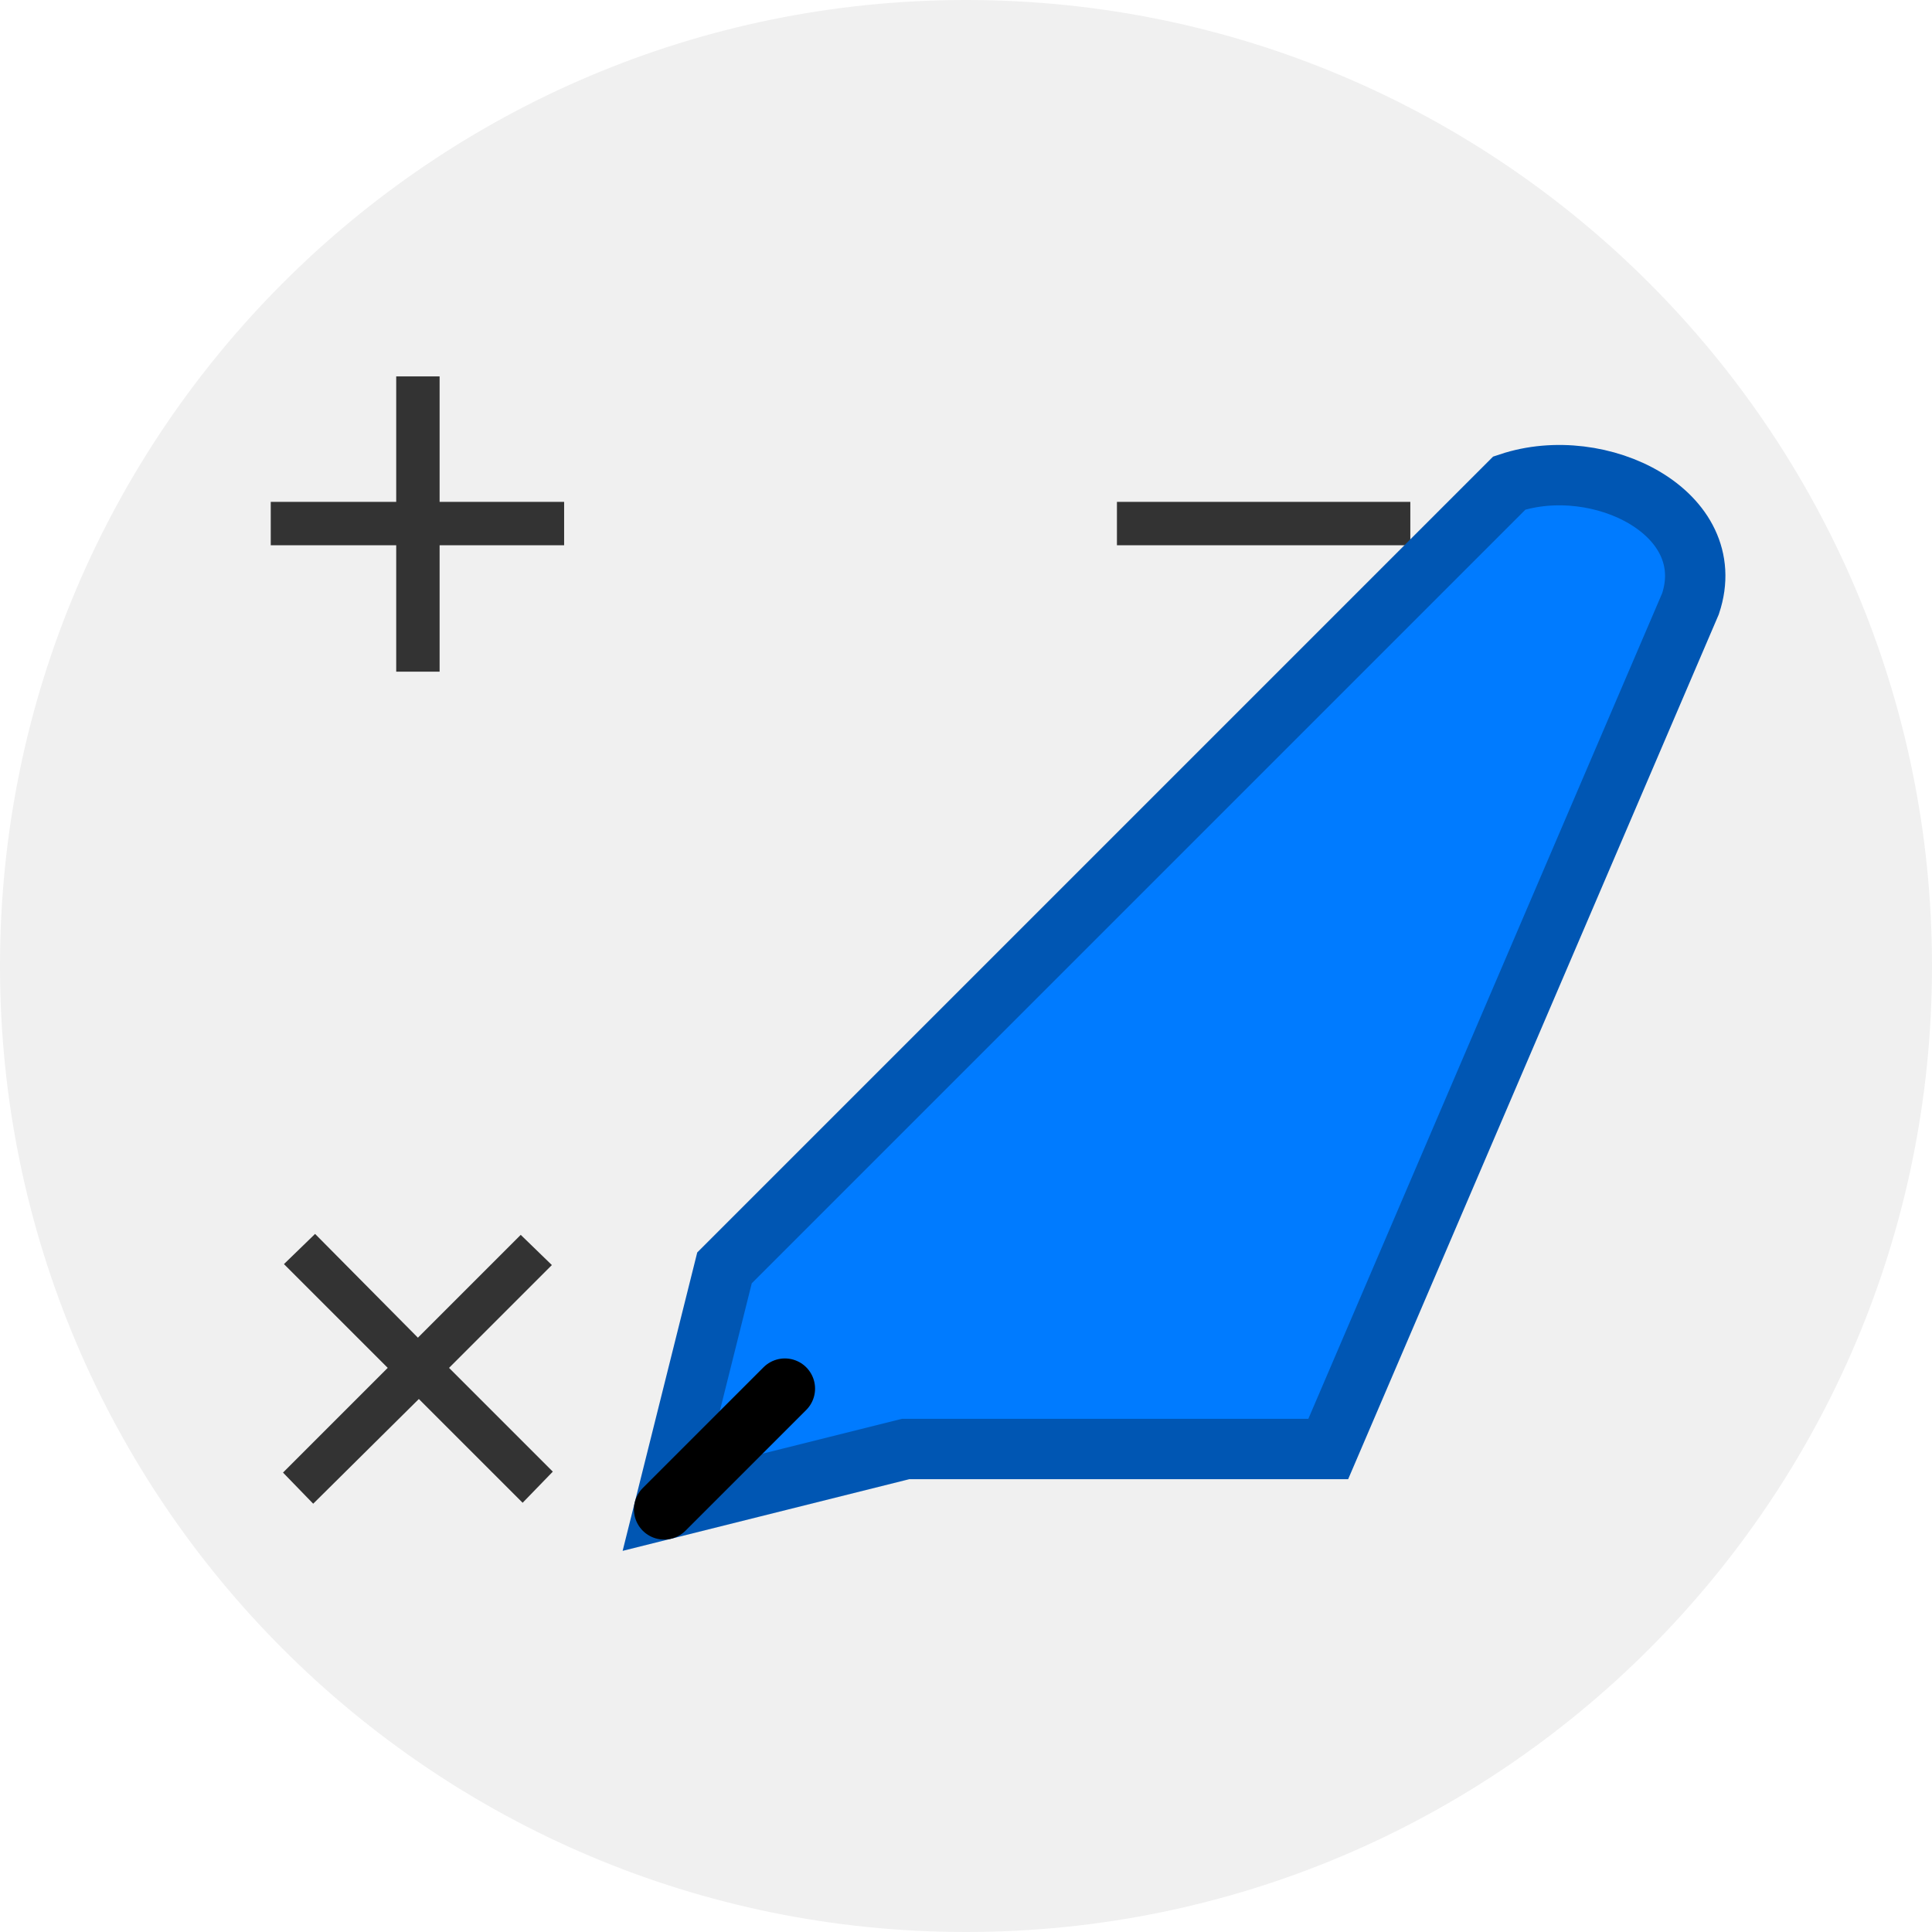
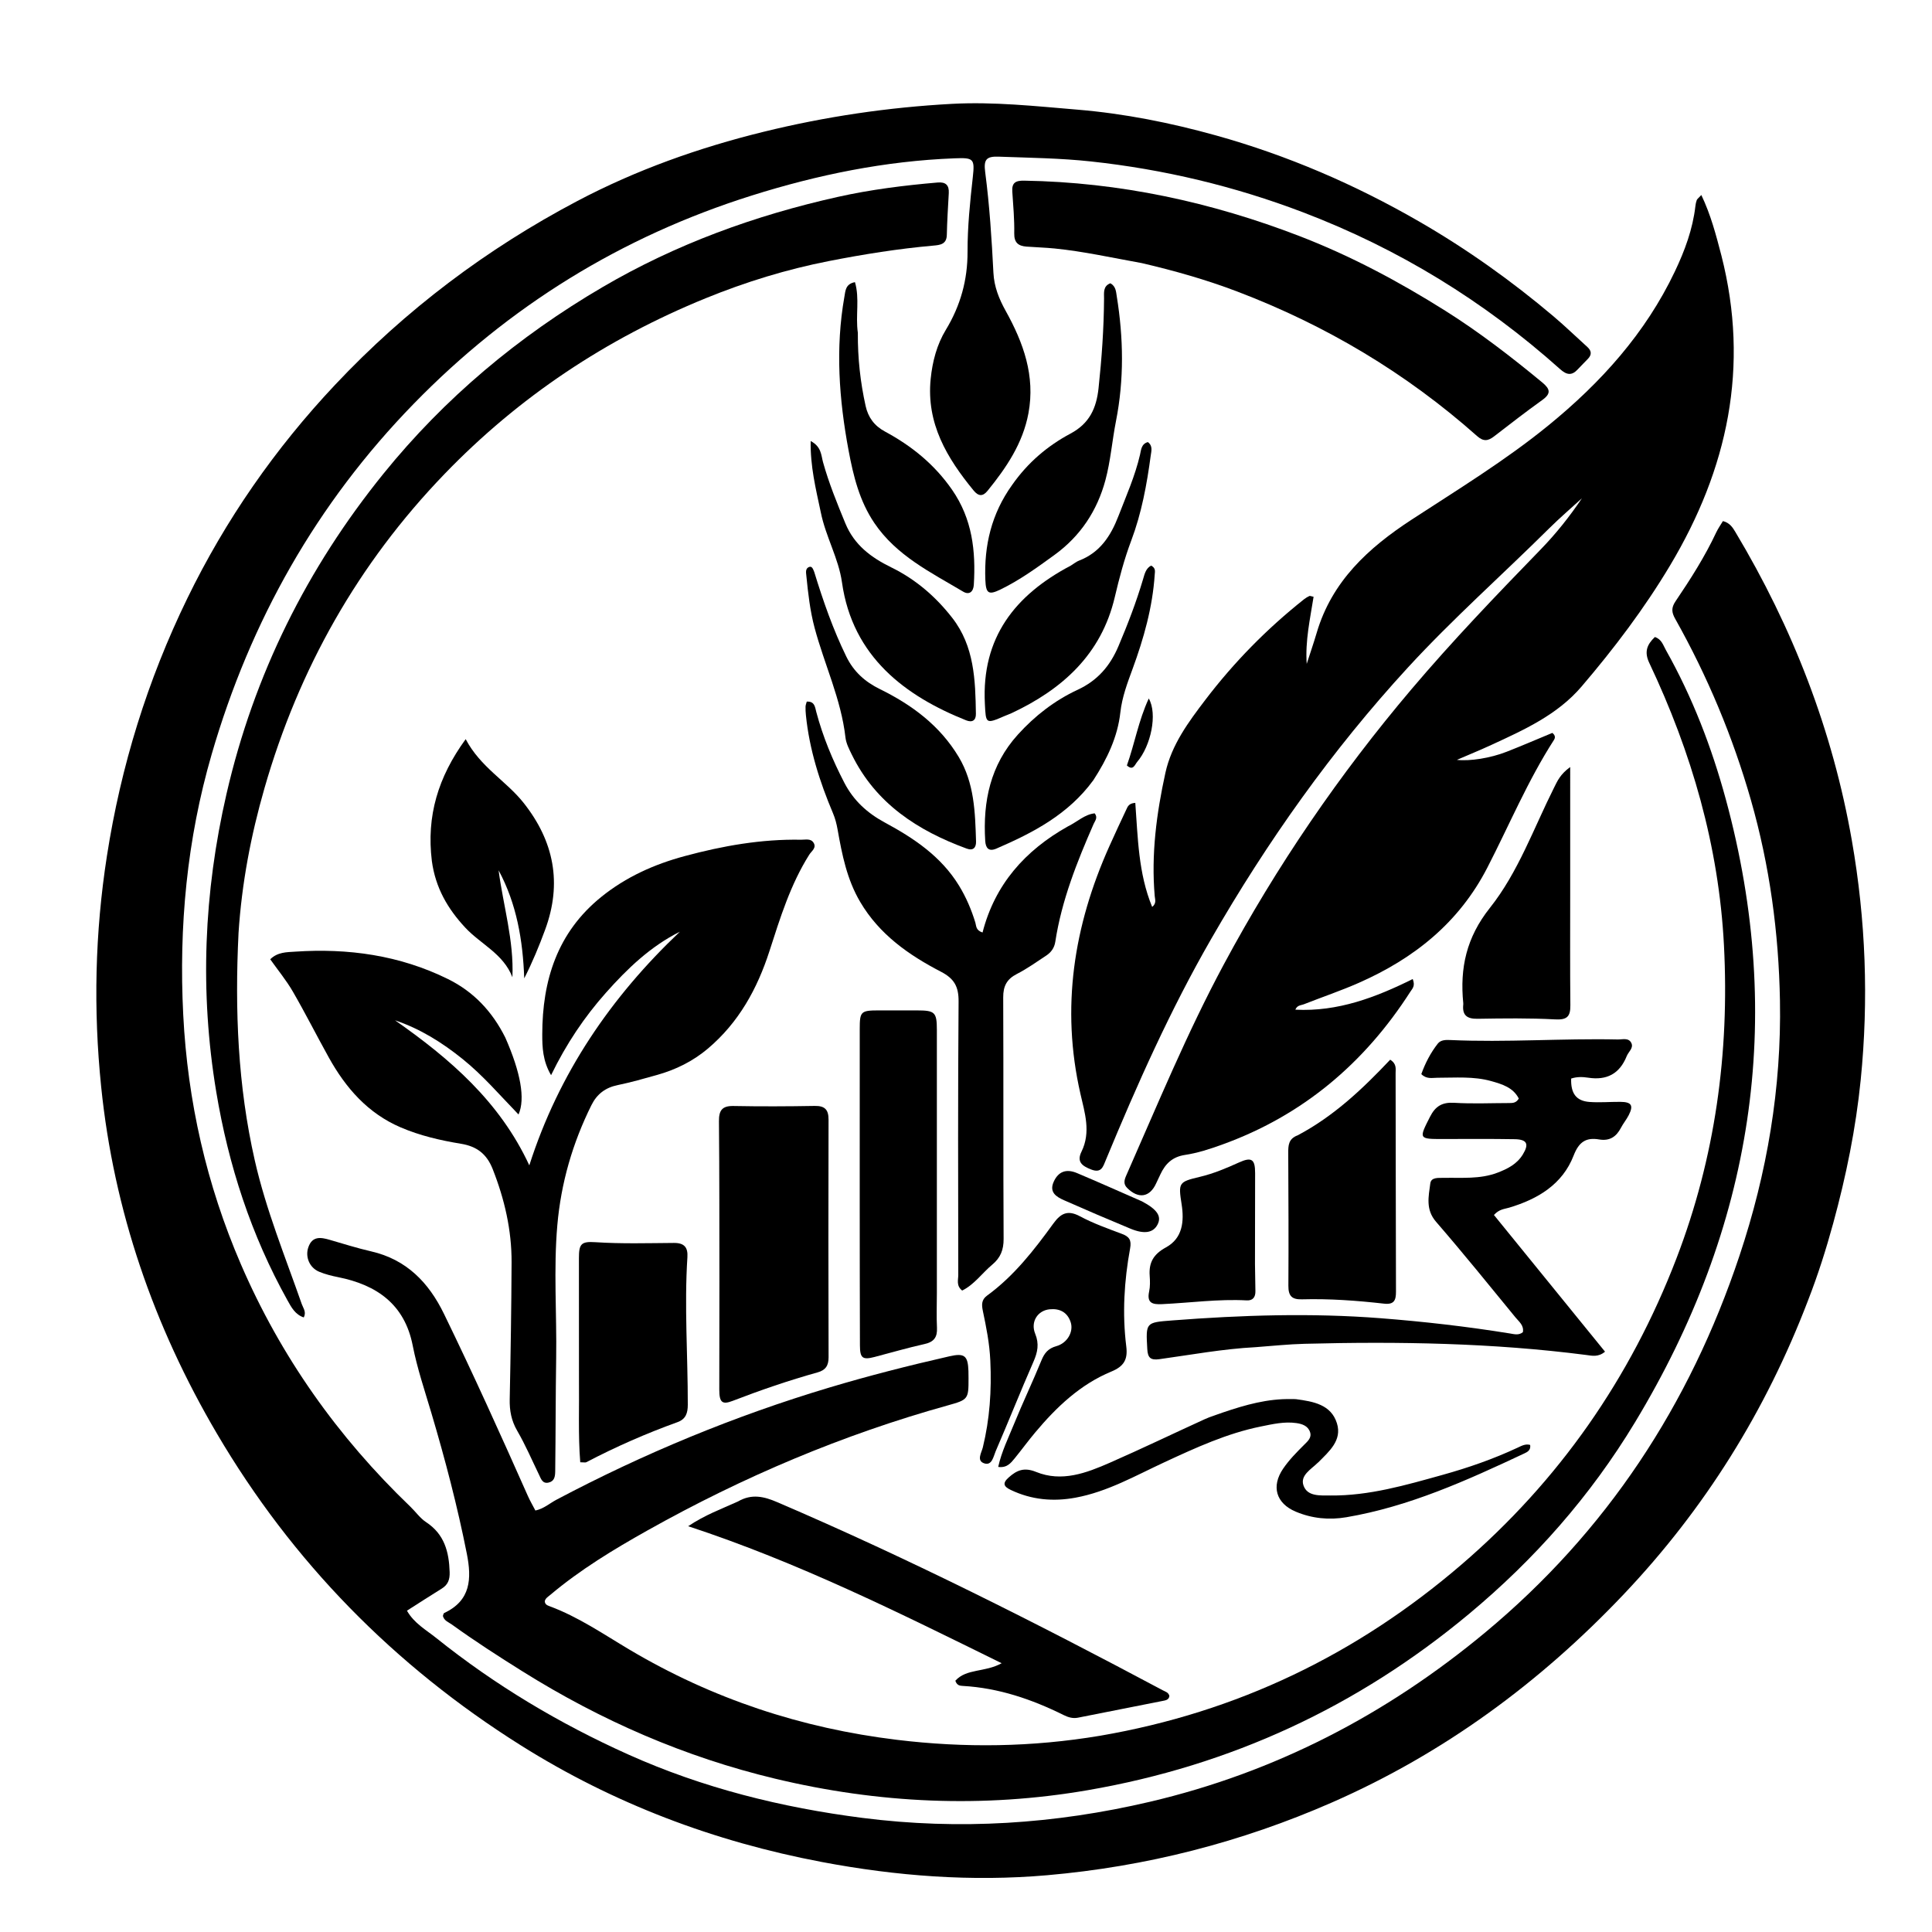
- <svg xmlns="http://www.w3.org/2000/svg" width="32" height="32" viewBox="0 0 32 32" fill="none">
-   <circle cx="16" cy="16" r="16" fill="#f0f0f0" />
-   <text x="4" y="12" font-family="Arial" font-size="10" fill="#333">+</text>
-   <text x="18" y="12" font-family="Arial" font-size="10" fill="#333">−</text>
-   <text x="4" y="26" font-family="Arial" font-size="10" fill="#333">×</text>
-   <path d="M22 24L28 10C28.5 8.5 26.5 7.5 25 8L12 21L11 25L15 24L22 24Z" fill="#007bff" stroke="#0056b3" stroke-width="1" />
-   <path d="M11 25L13 23" stroke="black" stroke-linecap="round" />
+ <svg xmlns="http://www.w3.org/2000/svg" version="1.1" id="Layer_1" x="0px" y="0px" width="100%" viewBox="0 0 784 784" enable-background="new 0 0 784 784" xml:space="preserve">
+   <path fill="#000000" opacity="1" stroke="none" d=" M733.722,527.637   C716.552,572.595 691.758,612.308 658.894,646.965   C624.918,682.795 585.886,711.532 540.539,731.421   C503.627,747.61 465.056,757.461 424.941,760.962   C394.243,763.64 363.815,761.323 333.507,755.592   C289.779,747.323 248.913,731.89 211.277,708.213   C160.011,675.961 118.591,633.785 87.935,581.6   C62.425,538.174 46.186,491.345 41.047,440.957   C37.854,409.657 38.535,378.535 43.383,347.378   C49.064,310.858 59.855,276.017 75.985,242.873   C91.537,210.917 111.63,182.007 136.035,156.092   C164.629,125.726 197.522,100.954 234.307,81.555   C258.193,68.959 283.55,59.946 309.885,53.476   C335.052,47.292 360.484,43.541 386.295,42.145   C403.289,41.226 420.169,43.078 437.095,44.485   C456.286,46.08 475.017,49.821 493.454,54.961   C522.414,63.034 549.845,74.856 575.915,89.907   C595.298,101.097 613.424,114 630.484,128.433   C635.171,132.398 639.581,136.691 644.145,140.805   C645.83,142.324 645.997,143.882 644.442,145.544   C643.077,147.003 641.624,148.382 640.276,149.856   C637.842,152.519 635.772,152.2 633.104,149.815   C602.25,122.224 567.554,100.945 528.825,86.178   C500.972,75.559 472.237,68.706 442.672,65.513   C430.281,64.174 417.752,64.035 405.277,63.574   C400.187,63.386 399.123,64.781 399.789,69.868   C401.562,83.412 402.432,97.034 403.125,110.66   C403.415,116.364 405.399,121.29 408.107,126.16   C415.287,139.068 420.163,152.536 417.341,167.691   C415.069,179.901 408.378,189.779 400.749,199.165   C398.796,201.568 397.031,201.41 395.081,199.034   C384.266,185.86 375.846,171.845 377.664,153.757   C378.377,146.654 380.198,139.811 383.803,133.87   C389.783,124.016 392.658,113.592 392.629,102.177   C392.603,92.01 393.645,81.913 394.77,71.815   C395.601,64.347 395.05,63.95 387.314,64.247   C359.169,65.327 331.849,70.91 305.053,79.349   C252.222,95.987 206.539,124.178 167.879,163.864   C128.46,204.328 101.608,251.976 85.897,306.08   C75.856,340.657 72.536,375.997 74.356,411.832   C76.137,446.896 83.797,480.696 97.728,512.977   C113.914,550.483 137.073,583.15 166.523,611.404   C168.685,613.478 170.468,616.084 172.919,617.693   C180.342,622.565 182.209,629.734 182.468,637.94   C182.563,640.961 181.823,643.061 179.263,644.646   C174.632,647.511 170.064,650.476 165.139,653.611   C168.086,658.781 172.917,661.398 176.959,664.641   C200.856,683.809 226.966,699.401 254.9,711.947   C285.229,725.57 317.142,733.495 349.99,737.699   C389.219,742.72 428.102,740.194 466.582,731.166   C517.493,719.222 562.611,695.761 602.708,662.438   C651.932,621.528 685.659,570.165 705.87,509.596   C717.098,475.944 722.941,441.474 722.301,406.038   C721.803,378.48 718.137,351.293 710.528,324.703   C703.165,298.971 692.908,274.462 679.806,251.146   C678.332,248.522 678.122,246.668 679.933,243.991   C685.998,235.03 691.824,225.898 696.436,216.061   C697.195,214.442 698.255,212.964 699.157,211.455   C701.886,212.124 703.114,214.05 704.167,215.809   C727.492,254.749 743.672,296.356 751.499,341.196   C757.12,373.396 758.321,405.706 755.074,438.167   C753.1,457.901 749.143,477.288 743.898,496.446   C741.035,506.903 737.784,517.185 733.722,527.637  z" />
+   <path fill="#000000" opacity="1" stroke="none" d=" M698.527,103.646   C710.092,148.927 701.096,190.331 677.716,229.452   C667.246,246.97 654.994,263.135 641.791,278.599   C631.994,290.074 618.507,296.149 605.171,302.298   C600.637,304.389 596.011,306.277 591.206,308.353   C596.451,308.945 604.743,307.667 611.388,305.062   C617.677,302.597 623.883,299.917 629.935,297.41   C631.257,298.468 631.13,299.432 630.547,300.338   C619.965,316.778 612.451,334.827 603.533,352.133   C592.029,374.456 573.819,388.95 551.406,398.833   C544.108,402.051 536.518,404.606 529.09,407.536   C527.953,407.984 526.404,407.843 525.65,409.725   C542.927,410.619 558.354,404.695 573.278,397.293   C574.41,400.123 573.109,401.2 572.335,402.407   C553.653,431.523 528.53,452.741 495.803,464.523   C490.96,466.266 485.971,467.904 480.91,468.659   C475.766,469.425 472.91,472.231 470.891,476.534   C470.325,477.74 469.733,478.935 469.186,480.15   C466.595,485.9 461.982,486.64 457.398,482.069   C455.79,480.466 456.219,478.843 457.013,477.044   C469.712,448.259 481.68,419.17 496.605,391.377   C518.058,351.423 543.474,314.274 572.754,279.705   C589.455,259.988 607.337,241.372 625.322,222.839   C631.445,216.53 636.948,209.621 641.932,202.2   C637.505,206.252 632.933,210.157 628.676,214.381   C609.635,233.273 589.522,251.088 571.352,270.85   C540.44,304.469 514.233,341.504 491.464,381.064   C474.887,409.865 461.421,440.108 448.74,470.742   C447.617,473.455 446.951,476.186 442.811,474.582   C439.189,473.179 436.812,471.513 438.864,467.349   C442.768,459.428 440.18,451.505 438.433,443.854   C430.459,408.947 435.714,375.703 450.141,343.475   C452.386,338.462 454.708,333.482 457.05,328.513   C457.598,327.351 458.048,325.963 460.701,325.803   C461.762,339.933 461.902,354.363 467.544,368.021   C469.385,366.59 468.699,364.977 468.584,363.654   C467.107,346.718 469.304,330.099 472.916,313.622   C475.415,302.22 482.257,293.022 489.099,284.031   C500.742,268.731 514.167,255.075 529.263,243.114   C529.898,242.611 530.622,242.203 531.353,241.852   C531.586,241.74 531.976,241.954 533.048,242.173   C531.643,251.121 529.602,260.09 530.262,269.397   C531.616,265.2 533.062,261.031 534.308,256.802   C540.477,235.857 555.245,222.349 572.866,210.852   C591.687,198.572 610.919,186.839 628.391,172.588   C649.671,155.231 667.729,135.234 679.653,110.17   C683.687,101.692 686.909,93.003 687.991,83.617   C688.085,82.8 688.251,81.971 688.533,81.202   C688.686,80.785 689.154,80.482 690.395,79.134   C694.242,87.199 696.33,95.222 698.527,103.646  z" />
+   <path fill="#000000" opacity="1" stroke="none" d=" M446.424,704.359   C502.084,694.823 550.724,671.294 593.077,634.889   C632.606,600.911 661.588,559.376 680.305,510.644   C696.033,469.692 701.827,427.271 699.58,383.665   C697.503,343.366 686.469,305.33 669.27,269.006   C667.123,264.472 668.381,261.523 671.542,258.499   C674.289,259.386 674.911,261.835 676.001,263.772   C686.758,282.886 694.589,303.217 700.325,324.321   C724.678,413.933 711.276,498.087 663.451,577.215   C645.436,607.021 622.769,632.744 596.033,655.001   C550.859,692.608 499.4,716.456 441.445,726.447   C398.796,733.799 356.578,731.842 314.58,721.794   C277.94,713.029 243.945,698.206 212.05,678.25   C202.299,672.149 192.652,665.931 183.332,659.203   C182.031,658.263 180.263,657.747 179.73,655.762   C179.872,655.41 179.929,654.707 180.246,654.559   C191.071,649.491 191.446,640.648 189.442,630.519   C185.624,611.223 180.643,592.239 175.052,573.397   C172.354,564.306 169.301,555.308 167.469,545.98   C164.188,529.281 152.9,521.405 137.2,518.265   C134.6,517.745 131.975,517.094 129.537,516.08   C125.601,514.444 123.766,510.046 125.126,506.129   C126.716,501.552 130.105,502.047 133.741,503.102   C139.338,504.725 144.907,506.495 150.581,507.794   C164.947,511.083 173.962,520.418 180.173,533.176   C192.051,557.575 203.214,582.302 214.229,607.099   C215.098,609.054 216.192,610.91 217.263,612.967   C220.689,612.225 223.058,610.036 225.791,608.59   C261.214,589.842 298.057,574.591 336.476,563.081   C352.6,558.25 368.879,554.115 385.274,550.383   C391.406,548.987 392.771,550.126 392.991,556.343   C393.026,557.342 393.02,558.343 393.025,559.343   C393.063,567.765 392.826,568.017 384.714,570.274   C341.983,582.16 301.417,599.344 262.796,621.017   C249.026,628.745 235.442,636.966 223.28,647.22   C222.404,647.96 221.337,648.547 221.072,649.768   C221.127,651.076 222.116,651.465 223.037,651.806   C234.692,656.12 244.883,663.147 255.457,669.427   C289.031,689.364 325.184,701.313 363.952,706.014   C391.441,709.347 418.727,709.002 446.424,704.359  z" />
+   <path fill="#000000" opacity="1" stroke="none" d=" M205.066,421.077   C211.245,435.135 213.234,445.851 210.419,452.26   C202.867,444.46 195.995,436.408 187.753,429.771   C179.436,423.073 170.556,417.493 160.312,414.039   C182.593,429.63 202.827,447.046 214.791,472.898   C226.775,435.489 247.928,404.61 275.897,378.08   C263.933,384.073 254.574,393.075 245.859,402.881   C237.107,412.729 229.825,423.575 223.625,436.298   C220.212,430.521 220.044,424.865 220.048,419.738   C220.07,397.877 226.12,378.404 243.978,363.978   C254.046,355.846 265.478,350.739 277.806,347.412   C293.284,343.235 308.984,340.452 325.098,340.761   C326.844,340.794 329.017,340.131 330.16,342.009   C331.421,344.079 329.321,345.361 328.415,346.794   C320.762,358.904 316.596,372.46 312.254,385.914   C307.297,401.275 299.787,414.916 287.293,425.493   C281.201,430.649 274.24,434.081 266.616,436.216   C261.326,437.697 256.033,439.228 250.658,440.329   C245.674,441.349 242.238,443.962 240.003,448.456   C232.357,463.83 227.659,480.036 226.164,497.148   C224.596,515.102 225.967,533.082 225.693,551.039   C225.458,566.36 225.498,581.68 225.305,596.999   C225.277,599.189 224.992,601.124 222.551,601.64   C220.144,602.148 219.556,600.133 218.755,598.482   C215.847,592.493 213.218,586.339 209.88,580.599   C207.494,576.494 206.744,572.407 206.84,567.782   C207.226,549.301 207.51,530.815 207.598,512.33   C207.661,499.19 204.745,486.625 199.924,474.39   C197.509,468.26 193.472,465.19 187.103,464.143   C178.73,462.767 170.448,460.86 162.588,457.487   C149.237,451.758 140.296,441.475 133.425,429.122   C128.49,420.25 123.922,411.17 118.84,402.386   C116.209,397.839 112.817,393.733 109.661,389.277   C112.654,386.313 116.386,386.408 119.652,386.186   C141.274,384.712 162.211,387.63 181.828,397.318   C192.158,402.419 199.754,410.426 205.066,421.077  z" />
+   <path fill="#000000" opacity="1" stroke="none" d=" M96.794,378.62   C95.26,409.953 96.506,440.601 103.393,470.899   C107.951,490.951 115.706,509.903 122.462,529.206   C123.034,530.84 124.404,532.378 123.27,534.61   C119.784,533.448 118.242,530.515 116.676,527.706   C101.921,501.244 92.702,472.849 87.75,443.065   C81.002,402.482 82.694,362.158 91.934,322.074   C103.055,273.824 124.549,230.615 155.583,192.254   C180.423,161.549 210.318,136.551 244.442,116.551   C274.317,99.042 306.407,87.393 340.038,79.891   C353.335,76.925 366.914,75.225 380.523,74.06   C383.737,73.785 385.193,75.121 385.013,78.364   C384.699,84.014 384.342,89.665 384.218,95.32   C384.134,99.152 381.486,99.426 378.77,99.667   C364.529,100.926 350.451,103.181 336.417,105.928   C319.21,109.295 302.595,114.41 286.375,121.022   C246.045,137.464 210.562,161.02 180.304,192.428   C145.283,228.781 121.26,271.396 107.333,319.808   C101.842,338.896 98.115,358.307 96.794,378.62  z" />
+   <path fill="#000000" opacity="1" stroke="none" d=" M463.318,106.763   C451.282,104.603 439.743,102.015 427.974,100.836   C424.17,100.455 420.338,100.364 416.524,100.069   C413.254,99.816 411.506,98.497 411.577,94.693   C411.682,89.048 411.159,83.386 410.788,77.739   C410.553,74.17 412.112,73.253 415.562,73.309   C454.282,73.934 491.514,81.979 527.517,95.874   C548.206,103.859 567.709,114.285 586.479,126.093   C600.319,134.8 613.208,144.766 625.801,155.162   C629.095,157.881 629.514,159.708 625.808,162.359   C619.173,167.106 612.728,172.122 606.262,177.102   C603.828,178.976 601.98,179.254 599.358,176.924   C570.549,151.331 537.949,131.943 501.966,118.263   C489.517,113.531 476.708,109.883 463.318,106.763  z" />
+   <path fill="#000000" opacity="1" stroke="none" d=" M509.545,546.676   C496.091,547.389 483.31,549.784 470.457,551.554   C466.816,552.055 465.759,550.906 465.565,547.447   C464.955,536.585 464.86,536.658 475.794,535.819   C503.892,533.661 532.011,532.741 560.141,534.922   C577.728,536.285 595.256,538.292 612.681,541.108   C614.472,541.397 616.267,541.965 617.977,540.601   C618.494,537.835 616.376,536.308 614.996,534.623   C604.34,521.607 593.761,508.519 582.752,495.804   C578.432,490.815 579.726,485.516 580.41,480.233   C580.748,477.626 583.76,478.021 585.89,477.977   C593.191,477.827 600.548,478.581 607.638,475.888   C611.784,474.313 615.549,472.408 617.96,468.475   C620.564,464.226 619.703,462.367 614.629,462.281   C604.968,462.119 595.302,462.188 585.639,462.207   C575.644,462.227 575.731,462.174 580.301,453.173   C582.488,448.867 585.256,447.221 590.14,447.516   C597.602,447.966 605.113,447.624 612.603,447.613   C613.954,447.611 615.287,447.541 616.317,445.792   C614.065,441.317 609.555,439.949 605.161,438.714   C598.005,436.701 590.62,437.355 583.299,437.349   C581.215,437.348 578.946,438.041 576.765,435.871   C578.328,431.507 580.49,427.271 583.452,423.496   C584.662,421.953 586.704,421.957 588.565,422.042   C611.209,423.073 633.844,421.328 656.485,421.813   C658.384,421.854 660.832,421.004 661.954,423.169   C663.043,425.271 660.839,426.764 660.125,428.549   C657.249,435.749 652.024,438.502 644.413,437.314   C642.171,436.964 639.783,436.928 637.573,437.676   C637.37,443.709 639.62,446.768 645.026,447.172   C649.151,447.481 653.324,447.101 657.474,447.129   C662.076,447.16 662.964,448.543 660.92,452.55   C660.016,454.322 658.705,455.885 657.784,457.65   C655.883,461.294 653.202,463.111 648.911,462.383   C643.619,461.485 640.721,463.373 638.583,468.897   C634.031,480.659 624.01,486.602 612.36,490.079   C610.491,490.637 608.395,490.647 606.234,493.037   C621.18,511.426 636.191,529.895 651.318,548.507   C648.532,550.84 645.997,550.143 643.629,549.838   C605.697,544.951 567.596,544.321 529.436,545.307   C522.952,545.475 516.482,546.158 509.545,546.676  z" />
+   <path fill="#000000" opacity="1" stroke="none" d=" M433.387,335.332   C437.221,333.455 440.151,330.481 444.224,330.052   C445.611,331.815 444.349,333.082 443.792,334.354   C437.031,349.785 430.81,365.392 428.234,382.178   C427.846,384.703 426.501,386.496 424.492,387.815   C420.596,390.372 416.781,393.116 412.65,395.229   C408.552,397.324 407.077,400.165 407.099,404.753   C407.249,437.414 407.082,470.077 407.262,502.737   C407.287,507.178 406.007,510.381 402.695,513.147   C398.551,516.607 395.39,521.266 390.449,523.705   C387.96,521.746 388.867,519.378 388.864,517.377   C388.807,480.385 388.703,443.392 388.991,406.402   C389.037,400.431 387.27,397.144 381.89,394.353   C368.788,387.556 356.867,379.233 349.067,366.005   C343.669,356.851 341.7,346.803 339.897,336.646   C339.485,334.322 338.933,332.153 338.017,329.987   C332.613,317.214 328.434,304.09 327.034,290.208   C326.917,289.05 326.854,287.879 326.888,286.717   C326.907,286.088 327.184,285.466 327.377,284.715   C330.616,284.516 330.733,286.974 331.255,288.939   C333.918,298.959 337.852,308.427 342.634,317.646   C346.426,324.958 352.001,329.971 359.065,333.782   C370.891,340.16 381.901,347.544 389.141,359.349   C392.035,364.066 394.175,369.096 395.795,374.384   C396.194,375.687 395.92,377.515 398.714,378.405   C403.687,359.037 415.832,345.167 433.387,335.332  z" />
+   <path fill="#000000" opacity="1" stroke="none" d=" M291.935,520   C291.897,498.025 291.952,476.549 291.749,455.075   C291.706,450.643 292.962,448.72 297.66,448.811   C308.642,449.023 319.635,448.973 330.619,448.782   C334.743,448.71 336.232,450.315 336.222,454.359   C336.142,486.488 336.135,518.618 336.237,550.747   C336.248,554.164 335.021,556.006 331.805,556.902   C320.099,560.165 308.621,564.113 297.28,568.481   C293.06,570.107 291.889,569.074 291.885,563.95   C291.871,549.466 291.915,534.983 291.935,520  z" />
+   <path fill="#000000" opacity="1" stroke="none" d=" M348.873,489   C348.874,464.858 348.875,441.216 348.88,417.575   C348.882,410.449 349.307,410.031 356.589,410.015   C361.75,410.004 366.911,410.015 372.072,410.02   C379.383,410.026 380.173,410.729 380.177,417.934   C380.199,453.564 380.181,489.193 380.176,524.822   C380.175,529.484 379.99,534.155 380.22,538.805   C380.409,542.629 379.012,544.556 375.174,545.408   C368.363,546.919 361.655,548.897 354.896,550.653   C350.026,551.918 348.976,551.151 348.958,545.94   C348.89,527.127 348.896,508.313 348.873,489  z" />
+   <path fill="#000000" opacity="1" stroke="none" d=" M299.453,609.301   C305.111,606.023 310.128,607.315 315.425,609.585   C368.839,632.477 420.66,658.626 471.911,685.945   C472.895,686.469 474.157,686.74 474.534,688.197   C474.359,689.857 472.906,690.009 471.654,690.259   C460.239,692.543 448.817,694.797 437.393,697.038   C435.348,697.439 433.485,696.889 431.627,695.967   C418.703,689.552 405.238,684.969 390.694,684.14   C389.517,684.073 388.333,683.973 387.673,682.036   C392.215,677.005 399.617,678.725 406.464,674.931   C364.572,654.307 323.835,633.978 279.257,619.332   C286.068,614.764 292.711,612.352 299.453,609.301  z" />
+   <path fill="#000000" opacity="1" stroke="none" d=" M401.869,552.168   C401.542,545.014 400.201,538.491 398.842,531.979   C398.333,529.543 398.22,527.447 400.535,525.761   C411.46,517.805 419.638,507.272 427.466,496.481   C430.455,492.361 433.268,490.902 438.237,493.563   C443.636,496.455 449.49,498.541 455.251,500.698   C458.275,501.83 459.215,503.226 458.591,506.628   C456.181,519.779 455.382,533.073 457.038,546.381   C457.694,551.65 456.129,554.445 450.982,556.571   C438.395,561.77 428.725,570.97 420.089,581.276   C417.204,584.717 414.555,588.355 411.717,591.837   C410.155,593.752 408.549,595.753 405.068,595.268   C406.443,589.04 409.218,583.446 411.539,577.74   C415.049,569.111 419.081,560.694 422.6,552.069   C423.834,549.046 425.342,547.192 428.668,546.264   C433.152,545.013 435.717,540.388 434.489,536.581   C433.178,532.519 430.051,530.898 425.932,531.307   C421.093,531.787 418.1,536.378 420.076,541.222   C421.766,545.366 421.068,548.72 419.375,552.583   C414.101,564.619 409.257,576.843 404.04,588.905   C403.149,590.966 402.578,594.806 399.487,593.85   C396.111,592.806 398.311,589.486 398.833,587.34   C401.613,575.914 402.438,564.348 401.869,552.168  z" />
+   <path fill="#000000" opacity="1" stroke="none" d=" M234.944,559.409   C234.935,542.831 234.931,526.702 234.925,510.573   C234.923,504.854 235.759,503.694 241.58,504.078   C252.222,504.779 262.857,504.455 273.491,504.38   C277.778,504.35 279.195,506.293 278.947,510.149   C277.658,530.117 279.131,550.079 279.104,570.045   C279.1,573.375 278.335,575.876 274.917,577.108   C262.219,581.686 249.886,587.102 237.922,593.359   C237.537,593.56 236.955,593.384 235.466,593.384   C234.57,582.268 235.095,571.048 234.944,559.409  z" />
+   <path fill="#000000" opacity="1" stroke="none" d=" M526.575,460.718   C541.413,452.871 553.117,441.673 564.137,430.023   C566.835,431.72 566.33,433.73 566.334,435.456   C566.402,465.042 566.388,494.628 566.484,524.214   C566.495,527.712 565.66,529.474 561.644,529.02   C550.576,527.767 539.458,526.958 528.313,527.263   C524.14,527.378 522.797,525.805 522.823,521.721   C522.941,503.756 522.843,485.79 522.766,467.824   C522.753,464.861 522.844,462.091 526.575,460.718  z" />
+   <path fill="#000000" opacity="1" stroke="none" d=" M175.24,349.355   C173.016,331.126 177.761,315.35 188.97,299.941   C195.002,311.377 205.417,316.894 212.445,325.758   C224.853,341.407 228.15,358.428 221.224,377.245   C218.782,383.88 216.087,390.422 212.735,397.012   C212.18,381.594 209.677,366.813 202.329,353.163   C204.207,367.577 208.602,381.669 207.93,396.558   C204.292,387.045 195.078,383.158 188.841,376.471   C181.698,368.814 176.702,360.275 175.24,349.355  z" />
+   <path fill="#000000" opacity="1" stroke="none" d=" M637.181,362   C637.183,377.663 637.098,392.826 637.248,407.987   C637.293,412.549 635.865,413.926 631.05,413.667   C620.583,413.103 610.067,413.248 599.576,413.419   C595.237,413.49 593.319,411.945 593.79,407.612   C593.808,407.447 593.806,407.278 593.79,407.113   C592.366,392.807 595.048,380.418 604.604,368.403   C616.076,353.978 622.362,336.093 630.653,319.58   C631.963,316.971 633.107,314.223 637.183,311.257   C637.183,328.885 637.183,345.192 637.181,362  z" />
+   <path fill="#000000" opacity="1" stroke="none" d=" M443.684,316.59   C433.539,330.484 419.265,337.901 404.323,344.361   C401.162,345.727 399.976,344.068 399.8,341.212   C398.813,325.182 401.889,310.414 413.059,298.087   C419.976,290.454 428.01,284.227 437.285,279.922   C445.367,276.171 450.45,270.278 453.863,262.225   C457.637,253.319 461.097,244.334 463.844,235.063   C464.473,232.939 464.983,230.608 467.124,229.517   C469.07,230.545 468.668,231.866 468.579,233.212   C467.706,246.461 464.132,259.077 459.592,271.451   C457.475,277.222 455.328,282.874 454.633,289.126   C453.53,299.056 449.283,307.951 443.684,316.59  z" />
+   <path fill="#000000" opacity="1" stroke="none" d=" M330.408,232.079   C334.077,244.025 338.056,255.431 343.411,266.394   C346.473,272.662 351.102,276.712 357.034,279.626   C370.111,286.051 381.434,294.458 389.057,307.196   C395.397,317.792 395.714,329.632 396.074,341.443   C396.147,343.832 395.033,345.37 392.299,344.366   C372.349,337.045 355.379,326.052 345.664,306.233   C344.574,304.009 343.356,301.652 343.084,299.256   C341.326,283.729 334.537,269.645 330.559,254.761   C328.7,247.807 327.921,240.729 327.211,233.622   C327.085,232.361 326.748,230.728 328.279,230.096   C329.478,229.601 329.906,230.824 330.408,232.079  z" />
+   <path fill="#000000" opacity="1" stroke="none" d=" M434.536,229.515   C435.846,228.719 436.764,227.919 437.832,227.511   C446.323,224.267 450.728,217.525 453.84,209.458   C457.013,201.234 460.609,193.179 462.611,184.533   C463.057,182.611 463.12,180.127 465.798,179.396   C467.891,180.946 467.203,183.06 466.952,184.931   C465.383,196.656 463.234,208.285 459.051,219.382   C456.222,226.884 454.2,234.545 452.37,242.335   C446.927,265.497 431.174,279.696 410.485,289.397   C409.582,289.821 408.629,290.137 407.713,290.535   C399.93,293.911 400.066,293.722 399.652,285.491   C398.309,258.823 411.757,241.514 434.536,229.515  z" />
+   <path fill="#000000" opacity="1" stroke="none" d=" M333.051,207.781   C331.032,198.277 328.785,189.208 328.97,178.975   C333.362,181.254 333.213,184.798 333.989,187.575   C336.367,196.095 339.685,204.227 343.046,212.382   C346.667,221.169 353.524,226.257 361.641,230.224   C371.543,235.063 379.696,242.09 386.426,250.736   C395.396,262.258 395.808,275.98 396.017,289.691   C396.057,292.285 394.59,293.318 392.046,292.303   C367.611,282.547 345.965,266.71 341.669,236.309   C340.281,226.489 335.063,217.838 333.051,207.781  z" />
+   <path fill="#000000" opacity="1" stroke="none" d=" M348.113,135.061   C348.039,145.399 349.136,155.132 351.267,164.745   C352.291,169.362 354.804,172.794 359.1,175.109   C369.915,180.936 379.172,188.403 386.332,198.721   C394.564,210.584 396.005,223.589 395.171,237.303   C395.003,240.068 393.375,241.592 390.834,240.079   C377.719,232.271 363.794,225.511 354.826,212.261   C348.781,203.33 346.304,193.223 344.366,182.869   C340.483,162.114 338.945,141.302 342.667,120.346   C343.091,117.958 343.088,115.242 346.936,114.493   C348.921,121.16 347.108,127.99 348.113,135.061  z" />
+   <path fill="#000000" opacity="1" stroke="none" d=" M410.718,196.789   C417.06,187.721 425.094,180.913 434.396,175.954   C442.126,171.833 444.917,165.643 445.791,157.497   C447.086,145.41 447.937,133.324 448.02,121.17   C448.035,118.893 447.527,116.09 450.604,114.948   C452.834,116.213 452.877,118.368 453.179,120.239   C455.907,137.123 456.193,153.989 452.866,170.859   C451.292,178.84 450.676,187.052 448.568,194.874   C445.239,207.227 438.471,217.519 427.905,225.187   C420.892,230.276 413.907,235.358 406.093,239.169   C401.155,241.577 400.07,240.892 399.851,235.278   C399.311,221.406 402.303,208.517 410.718,196.789  z" />
+   <path fill="#000000" opacity="1" stroke="none" d=" M496.289,573.169   C505.518,570.029 514.479,567.544 523.96,567.747   C524.626,567.762 525.301,567.695 525.957,567.784   C532.877,568.721 540.141,569.91 542.527,577.579   C544.669,584.463 539.396,588.932 535.047,593.329   C534.93,593.447 534.788,593.539 534.669,593.655   C531.987,596.282 527.538,598.719 528.948,602.79   C530.532,607.361 535.756,606.828 539.854,606.869   C555.546,607.027 570.427,602.664 585.349,598.513   C595.795,595.608 605.993,592.067 615.82,587.473   C617.433,586.719 619.034,585.798 620.935,586.349   C621.277,588.558 619.711,589.26 618.483,589.837   C595.268,600.746 571.926,611.329 546.365,615.689   C539.311,616.892 532.403,616.207 525.804,613.425   C517.784,610.043 515.81,603.144 520.684,595.991   C523.135,592.395 526.18,589.32 529.248,586.26   C530.647,584.863 532.377,583.43 531.612,581.132   C530.76,578.574 528.357,577.81 526.064,577.481   C521.21,576.787 516.45,577.899 511.729,578.852   C497.905,581.641 485.198,587.495 472.513,593.376   C460.756,598.827 449.428,605.346 436.458,607.747   C427.369,609.43 418.585,608.634 410.156,604.606   C407.257,603.22 406.708,601.881 409.337,599.534   C412.684,596.546 415.662,595.358 420.455,597.307   C430.841,601.529 440.805,597.764 450.326,593.589   C463.279,587.911 476.027,581.77 488.895,575.897   C491.159,574.864 493.578,574.172 496.289,573.169  z" />
+   <path fill="#000000" opacity="1" stroke="none" d=" M509.268,512.945   C509.323,516.928 509.356,520.423 509.441,523.916   C509.5,526.357 508.406,527.831 505.921,527.696   C494.418,527.074 483.018,528.68 471.571,529.218   C467.773,529.397 465.287,528.871 466.313,524.105   C466.759,522.031 466.691,519.794 466.537,517.654   C466.151,512.284 468.138,508.91 473.134,506.189   C479.894,502.509 480.595,495.669 479.494,488.676   C478.117,479.923 478.306,479.6 486.893,477.561   C492.418,476.249 497.614,474.068 502.778,471.723   C507.929,469.384 509.325,470.415 509.322,476.013   C509.313,488.16 509.287,500.308 509.268,512.945  z" />
+   <path fill="#000000" opacity="1" stroke="none" d=" M463.392,487.5   C469.608,490.786 471.429,493.572 469.754,496.868   C468.033,500.256 464.434,500.95 458.765,498.604   C449.73,494.864 440.74,491.01 431.795,487.057   C428.659,485.671 425.647,483.844 427.604,479.523   C429.454,475.439 432.629,474.168 437.052,476.032   C445.76,479.703 454.388,483.564 463.392,487.5  z" />
+   <path fill="#000000" opacity="1" stroke="none" d=" M457.29,310.613   C460.467,301.722 461.971,292.522 466.167,283.446   C469.784,289.711 467.039,302.627 461.462,309.183   C460.484,310.333 459.824,312.931 457.29,310.613  z" />
</svg>
